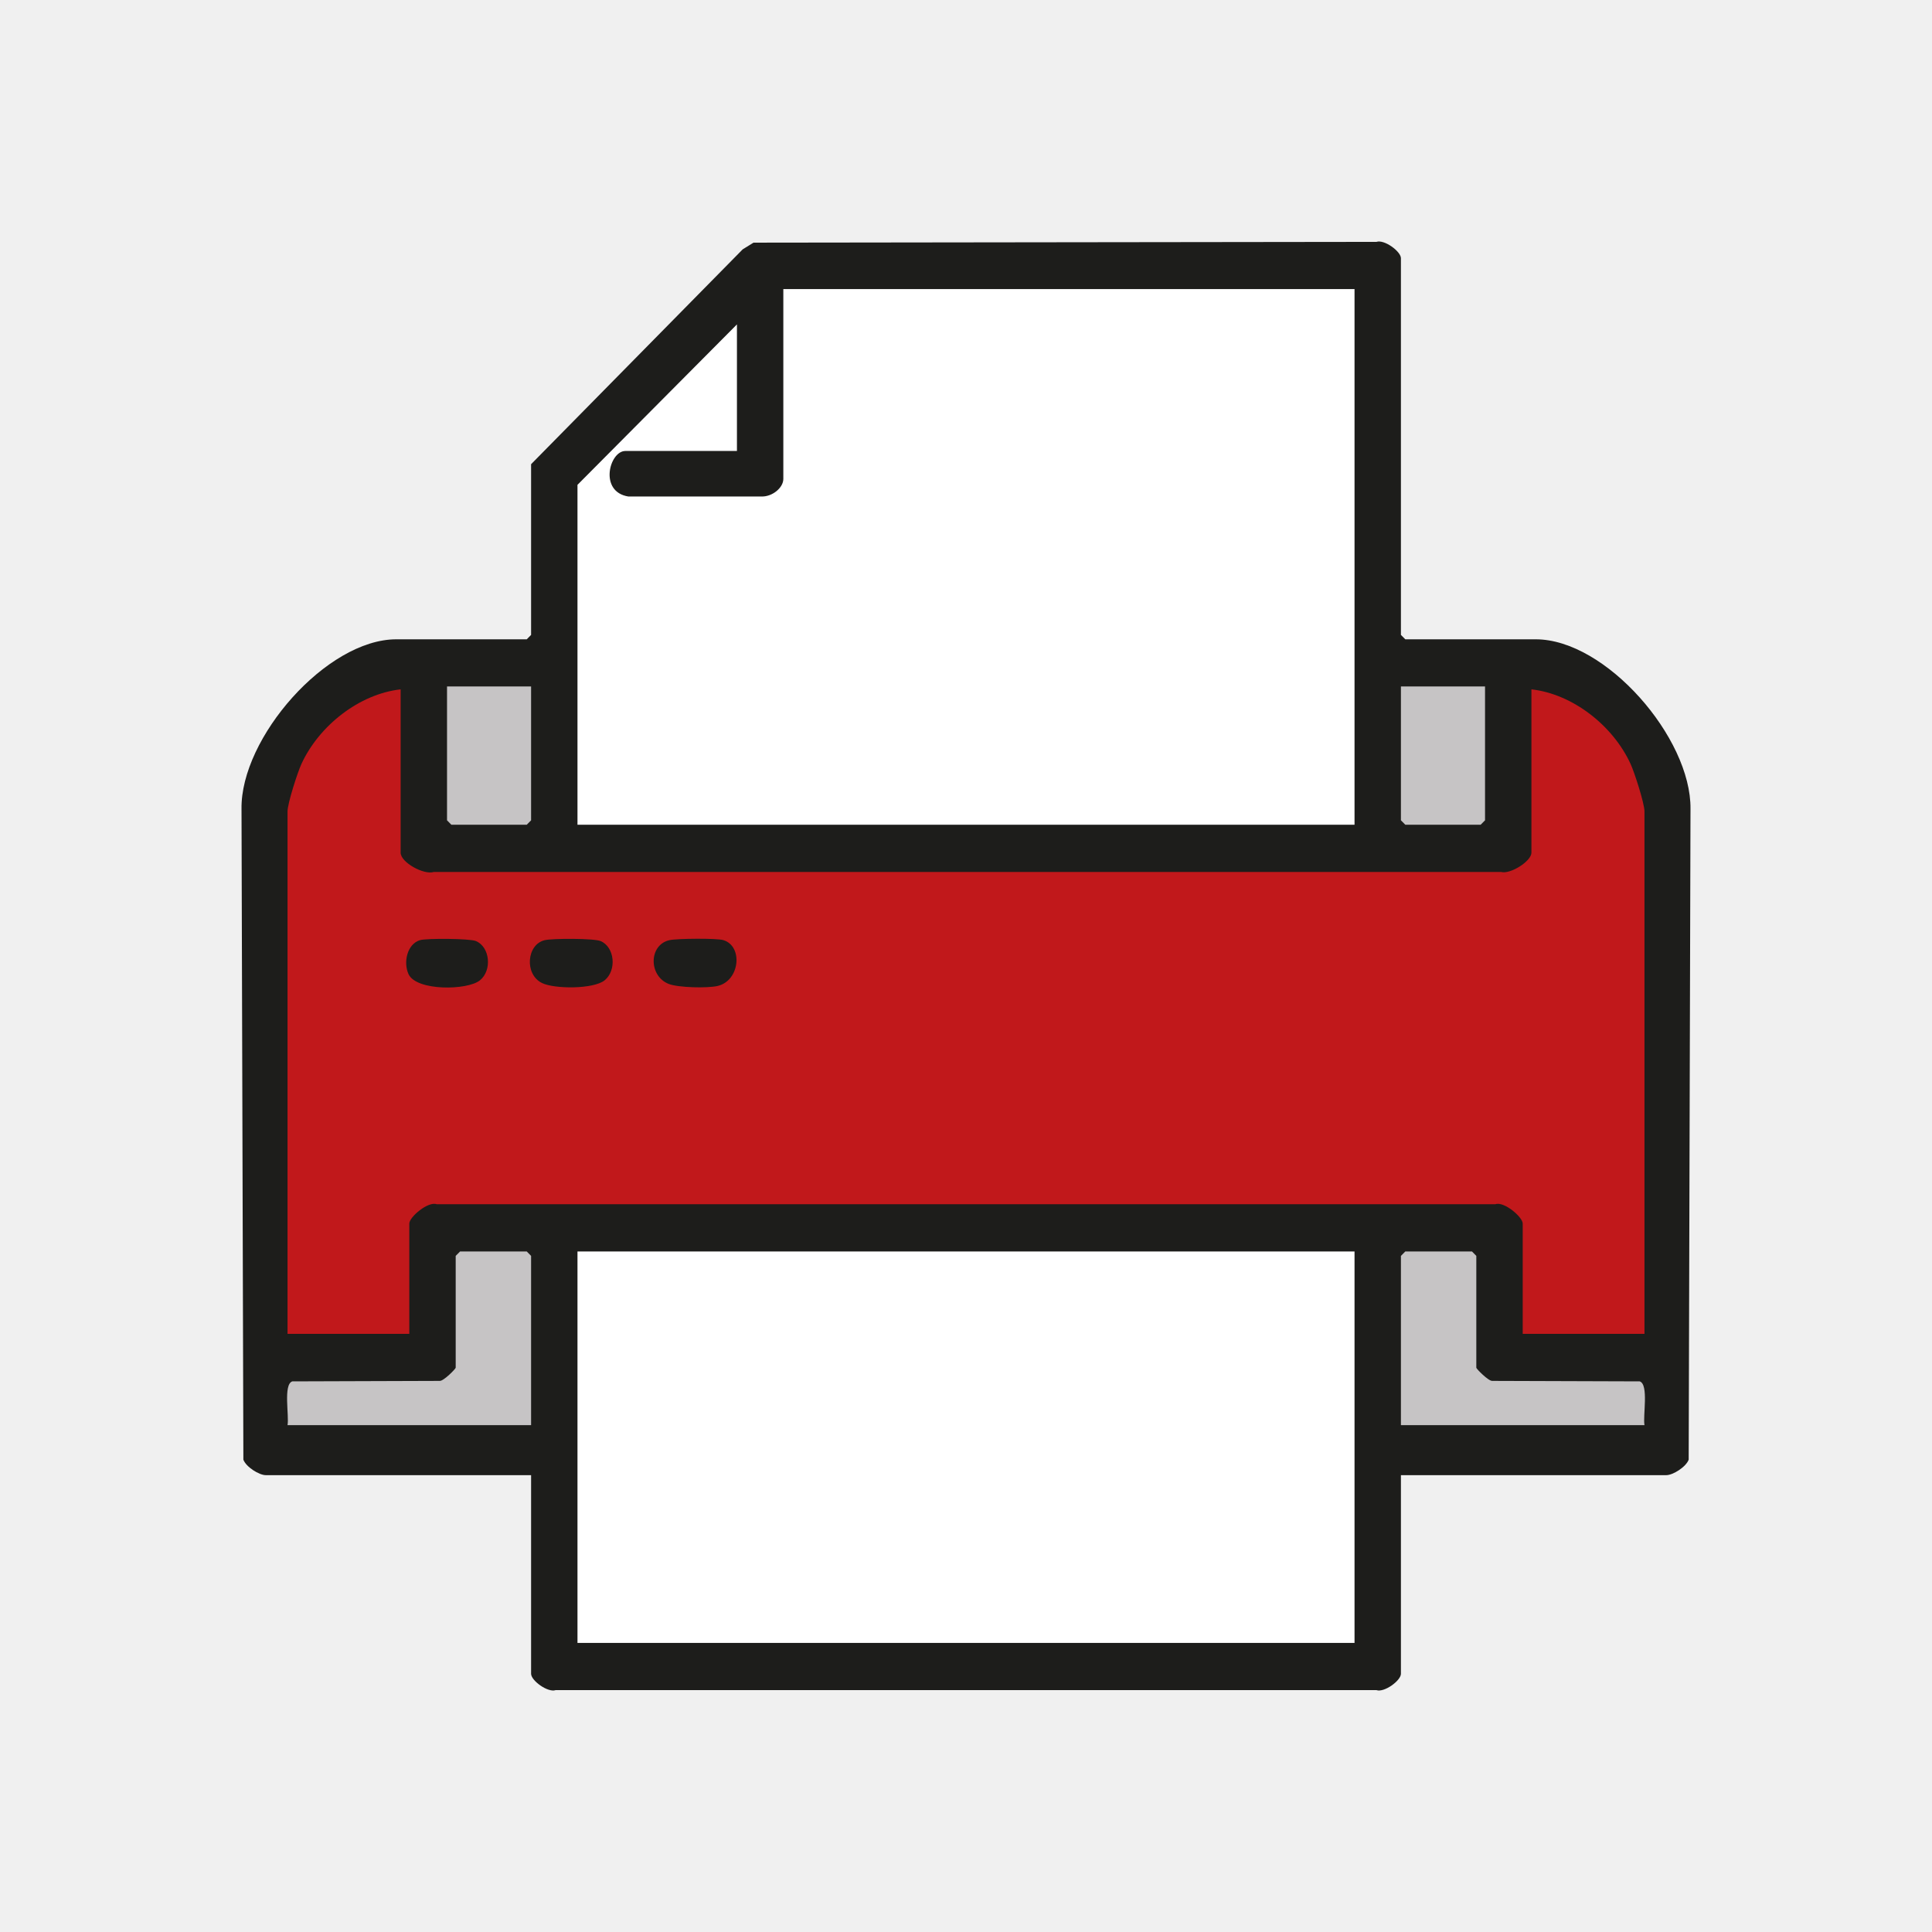
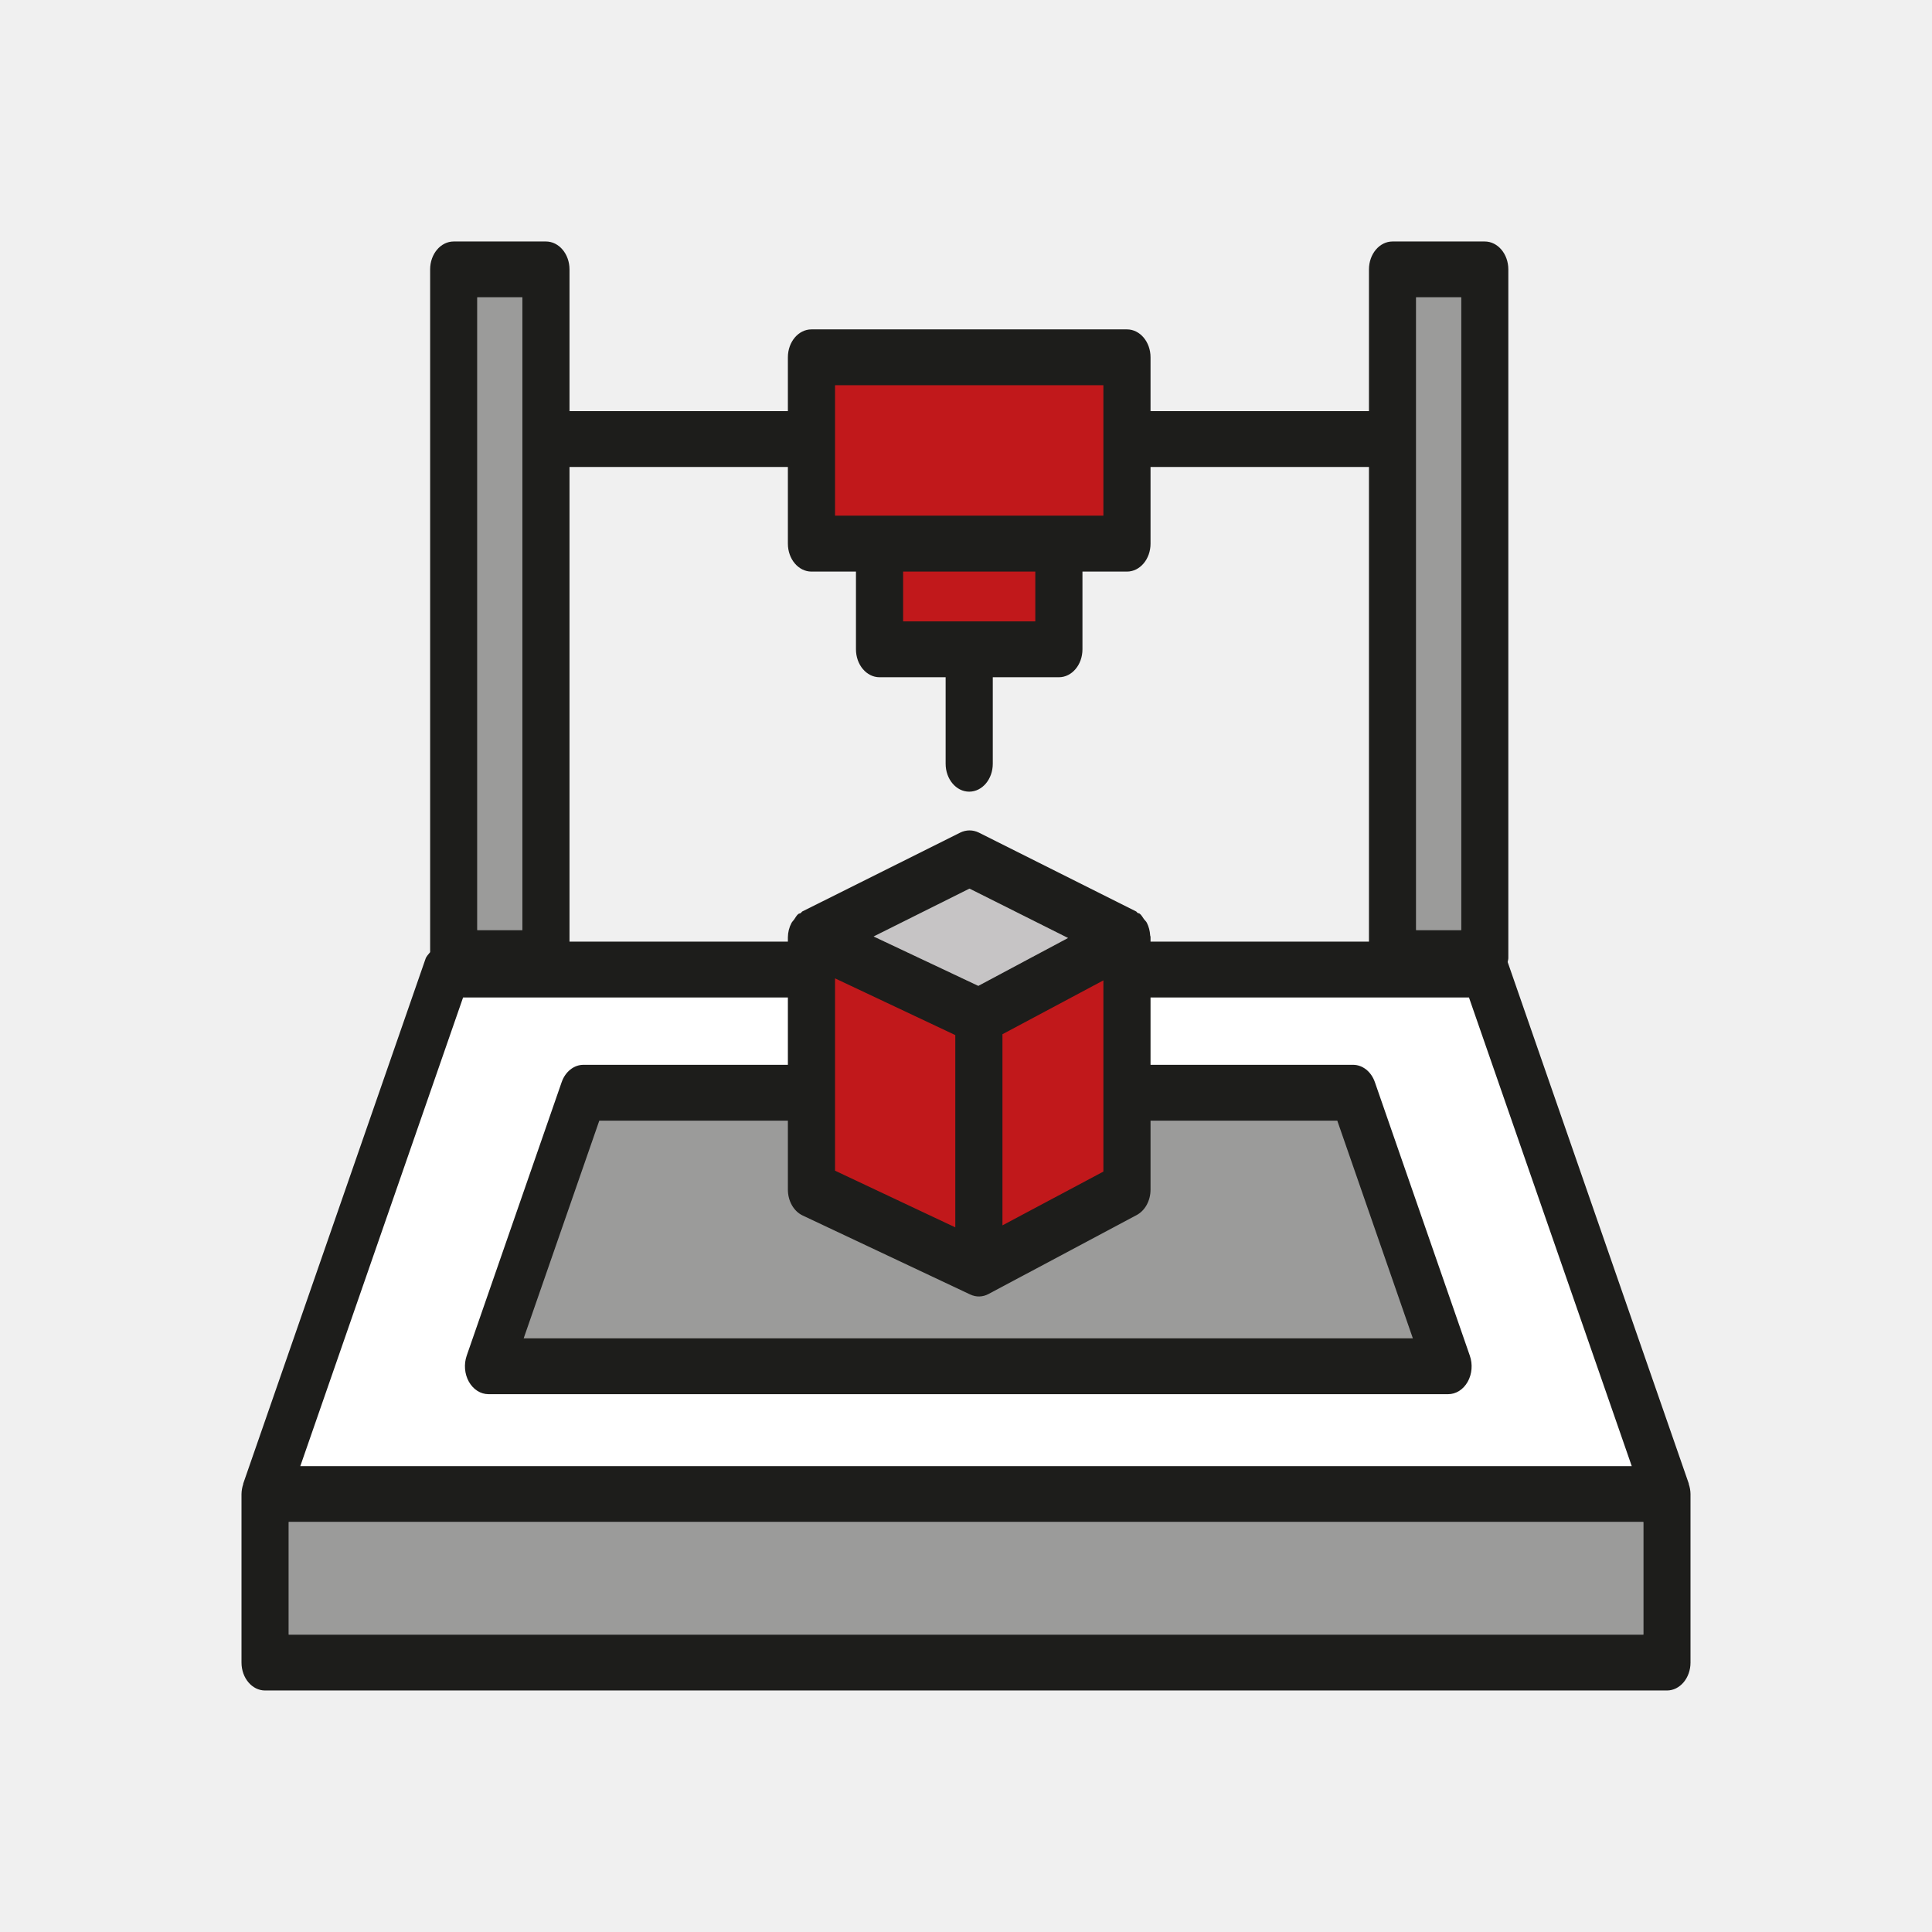
<svg xmlns="http://www.w3.org/2000/svg" xmlns:xlink="http://www.w3.org/1999/xlink" viewBox="0 0 200 200">
  <defs>
    <path id="a" d="M0 340.157h340.157V0H0Z" />
  </defs>
  <defs>
+     <clipPath id="f" clipPathUnits="userSpaceOnUse">
+       <use xlink:href="#a" transform="translate(-155.362 -185.294)" />
+     </clipPath>
+     <clipPath id="b" clipPathUnits="userSpaceOnUse">
+       <use xlink:href="#a" />
+     </clipPath>
    <clipPath id="d" clipPathUnits="userSpaceOnUse">
-       <use xlink:href="#a" transform="translate(-171.256 -174.075)" />
+       <use xlink:href="#a" />
+     </clipPath>
+     <clipPath id="g" clipPathUnits="userSpaceOnUse">
+       <use xlink:href="#a" />
    </clipPath>
    <clipPath id="c" clipPathUnits="userSpaceOnUse">
-       <use xlink:href="#a" transform="translate(-150.784 -184.087)" />
-     </clipPath>
-     <clipPath id="b" clipPathUnits="userSpaceOnUse">
-       <use xlink:href="#a" transform="translate(-165.168 -197.528)" />
+       <use xlink:href="#a" transform="translate(-154.543 -181.1)" />
    </clipPath>
    <clipPath id="e" clipPathUnits="userSpaceOnUse">
-       <use xlink:href="#a" transform="translate(-148.166 -184.087)" />
+       <use xlink:href="#a" />
    </clipPath>
-     <clipPath id="f" clipPathUnits="userSpaceOnUse">
-       <use xlink:href="#a" transform="translate(-150.784 -184.087)" />
-     </clipPath>
-     <clipPath id="g" clipPathUnits="userSpaceOnUse">
-       <use xlink:href="#a" transform="translate(-145.548 -184.088)" />
+     <clipPath id="h" clipPathUnits="userSpaceOnUse">
+       <use xlink:href="#a" />
    </clipPath>
  </defs>
-   <g style="display:inline">
-     <path d="M103.34 256.335h111.1v17.092h-111.1Z" style="display:inline;fill:#c6c4c5;stroke-width:.75" transform="translate(-58.596 -187.13)" />
-     <path d="M87.132 314.685H230.06v20.628H87.132Z" style="display:inline;fill:#c6c4c5;stroke-width:2.144" transform="translate(-58.596 -187.13)" />
-     <path d="m.299.294-.06-28.572-16.793-.059-.06 24.708 4.301 3.864z" clip-path="url(#b)" style="display:inline;fill:#fff;fill-opacity:1;fill-rule:nonzero;stroke:none" transform="matrix(4.93043 0 0 -5.0143 140.222 29.928)" />
-     <path d="m-4.927 5.824-.18-4.019H17.92l-.24 3.784 1.848-.328 1.668-1.915-.305-11.769-3.154.176-.06 2.515-22.622.045-.098-2.795-3.334-.058-.12 11.96 1.31 1.69" clip-path="url(#c)" style="display:inline;fill:#c1181b;fill-opacity:1;fill-rule:nonzero;stroke:none" transform="matrix(4.93043 0 0 -5.0143 69.3 97.325)" />
-     <path d="M0 0c-.037.185.094.84-.1.903l-3.095.01c-.082-.006-.336.25-.336.272v2.309l-.091.091h-1.4l-.092-.091V0Zm-6.088 3.585h-16.315v-8.081h16.315ZM-23.377 0v3.494l-.091.091h-1.4l-.092-.091V1.185c0-.022-.253-.278-.336-.272l-3.095-.01c-.194-.063-.062-.718-.1-.903Zm-2.739 15.19c-.871-.096-1.713-.751-2.082-1.538-.083-.177-.293-.817-.293-.984V1.884h2.557v2.278c0 .134.396.465.576.398h22.226c.179.067.575-.264.575-.398V1.884H0v10.784c0 .167-.21.807-.293.984-.368.787-1.211 1.442-2.081 1.538v-3.372c0-.176-.443-.451-.637-.398h-22.408c-.209-.067-.697.198-.697.398zm22.768.06h-1.766v-2.764l.092-.091h1.582l.092.091zm-20.029 0h-1.765v-2.764l.091-.091h1.583l.091.091zm17.289 8.203h-11.993v-3.919c0-.18-.227-.369-.46-.363h-2.793c-.626.097-.398.94-.064.94h2.343v2.613l-3.348-3.312v-7.017h16.315zm.974-24.486v-4.101c0-.139-.348-.392-.514-.337h-17.234c-.166-.055-.515.198-.515.337v4.101h-5.57c-.142 0-.416.171-.471.32l-.039 13.434c-.022 1.466 1.788 3.502 3.249 3.502h2.74l.091.091v3.524l4.443 4.436.227.138 13.079.016c.166.055.514-.198.514-.337v-7.777l.092-.091h2.739c1.469 0 3.266-2.033 3.249-3.502L.928-.713c-.055-.149-.329-.32-.471-.32Z" clip-path="url(#d)" style="fill:#1d1d1b;fill-opacity:1;fill-rule:nonzero;stroke:none" transform="matrix(4.93043 0 0 -5.0143 170.237 147.528)" />
-     <path d="M0 0c.165.038 1.033.039 1.173-.019.297-.123.341-.605.084-.81C1.024-1.014.202-1.011-.06-.884c-.37.18-.321.796.06.884" clip-path="url(#e)" style="fill:#1d1d1b;fill-opacity:1;fill-rule:nonzero;stroke:none" transform="matrix(4.93043 0 0 -5.0143 56.393 97.325)" />
-     <path d="M0 0c.158.035.99.042 1.131.001.42-.123.349-.842-.122-.947C.796-.994.184-.981-.017-.903-.44-.738-.437-.097 0 0" clip-path="url(#f)" style="fill:#1d1d1b;fill-opacity:1;fill-rule:nonzero;stroke:none" transform="matrix(4.93043 0 0 -5.0143 69.3 97.325)" />
-     <path d="M0 0c.139.04 1.046.034 1.173-.019.297-.123.342-.606.084-.811-.263-.209-1.334-.224-1.499.128C-.356-.458-.271-.079 0 0" clip-path="url(#g)" style="fill:#1d1d1b;fill-opacity:1;fill-rule:nonzero;stroke:none" transform="matrix(4.93043 0 0 -5.0143 43.484 97.322)" />
-   </g>
+   <path d="m46.365 100.59 107.27.392 18.074 53.045-143.418 1.18z" style="fill:#fff" />
+   <path d="M61.69 112.377h77.8l8.644 27.898-96.268.393z" style="fill:#9b9b9a" />
+   <path d="M160.235 195.165h-5.692v-2.289l1.255-.236-.048-.97 3.303-.107-.024 1.03 1.206.236z" clip-path="url(#b)" style="fill:#c1181b;fill-opacity:1;fill-rule:nonzero;stroke:none" transform="matrix(5.43284 0 0 -8.3041 -754.737 1657.798)" />
+   <path d="m-.483-1.02 3.678-1.082L6.435-.8l-.301 4.293-2.697-1.609L0 3.171Z" clip-path="url(#c)" style="fill:#c1181b;fill-opacity:1;fill-rule:nonzero;stroke:none" transform="matrix(4.88059 0 0 -5.78102 85.657 118.045)" />
+   <path d="M167.824 196.739h-.956v-11.331h.956z" clip-path="url(#d)" style="fill:#9b9b9a;fill-opacity:1;fill-rule:nonzero;stroke:none" transform="matrix(4.88059 0 0 -5.78102 -667.819 1168.132)" />
+   <path d="M147.911 196.739h-.956v-11.331h.956z" clip-path="url(#e)" style="fill:#9b9b9a;fill-opacity:1;fill-rule:nonzero;stroke:none" transform="matrix(4.88059 0 0 -5.78102 -667.819 1168.132)" />
+   <path d="m0 0 2.22-.884 1.903.857-2.09.884z" clip-path="url(#f)" style="fill:#c6c4c5;fill-opacity:1;fill-rule:nonzero;stroke:none" transform="matrix(4.88059 0 0 -5.78102 90.439 96.943)" />
+   <path d="M142.954 172.792h28.733v2.018h-28.733z" clip-path="url(#g)" style="fill:#9b9b9a;fill-opacity:1;fill-rule:nonzero;stroke:none" transform="matrix(4.88059 0 0 -5.78102 -667.819 1168.132)" />
+   <path d="M171.688 172.792h-28.733v2.018h28.733zm-25.034 11.41h6.889v-1.206h-4.335a.501.501 0 0 1-.463-.31l-2.014-4.897a.5.5 0 0 1 .462-.691h20.352a.498.498 0 0 1 .462.69l-2.014 4.898a.5.5 0 0 1-.462.31h-4.296v1.206h6.754l3.453-8.393h-28.241zm.301 12.537h.956v-11.331h-.956zm10.139-13.211v-3.443l-2.551 1.015v3.444zm3.141.98v-3.424l-2.141-.963v3.423zm-2.653-.098-2.22.884 2.033.857 2.09-.884zm-3.724-4.113 3.54-1.409.002-.001.009-.003a.491.491 0 0 1 .39.008l3.141 1.413a.5.5 0 0 1 .295.456v1.235h3.961l1.603-3.898h-18.86l1.604 3.898h4v-1.235c0-.205.125-.389.315-.464m-4.947 13.404h4.632v-1.373a.5.5 0 0 1 .5-.5h.944v-1.392a.5.5 0 0 1 .5-.5h1.402v-1.549a.5.5 0 0 1 1 0v1.549h1.402a.5.5 0 0 1 .5.5v1.392h.944a.5.5 0 0 1 .5.5v1.373h4.633v-8.499h-4.633v.079l-.001.003.001.003c0 .009-.007.017-.008.026a.504.504 0 0 1-.07.226c-.016.026-.04.042-.061.065-.029.033-.051.072-.089.097-.015.009-.032.008-.047.016-.012.006-.018.019-.03.025l-3.339 1.413a.516.516 0 0 1-.39 0l-3.352-1.413c-.014-.006-.02-.021-.033-.028-.017-.009-.037-.008-.054-.019-.037-.026-.059-.065-.088-.099-.018-.021-.04-.037-.055-.061a.493.493 0 0 1-.076-.254v-.079h-4.632zm9.88-2.765h-2.804v.892h2.804zm-4.248 4.229h5.692v-2.336h-5.692zm12.325 1.574h.956v-11.331h-.956zm5.782-21.239-.001.004-.001.001-3.838 9.331c.004.025.014.046.014.072v12.331a.5.5 0 0 1-.5.5h-1.956a.5.5 0 0 1-.5-.5v-2.538h-4.633v.964a.5.5 0 0 1-.5.5h-6.692a.5.5 0 0 1-.5-.5v-.964h-4.632v2.538a.5.5 0 0 1-.5.5h-1.956a.5.5 0 0 1-.5-.5v-12.226c-.034-.039-.078-.07-.098-.12l-3.863-9.388-.001-.001-.001-.004c-.002-.005 0-.01-.002-.014a.499.499 0 0 1-.036-.177v-3.017a.5.5 0 0 1 .5-.5h29.734a.5.5 0 0 1 .5.5v3.017a.499.499 0 0 1-.036.177c-.002.004 0 .009-.002.014" clip-path="url(#h)" style="fill:#1d1d1b;fill-opacity:1;fill-rule:nonzero;stroke:none" transform="matrix(4.88059 0 0 -5.78102 -667.819 1168.132)" />
</svg>
